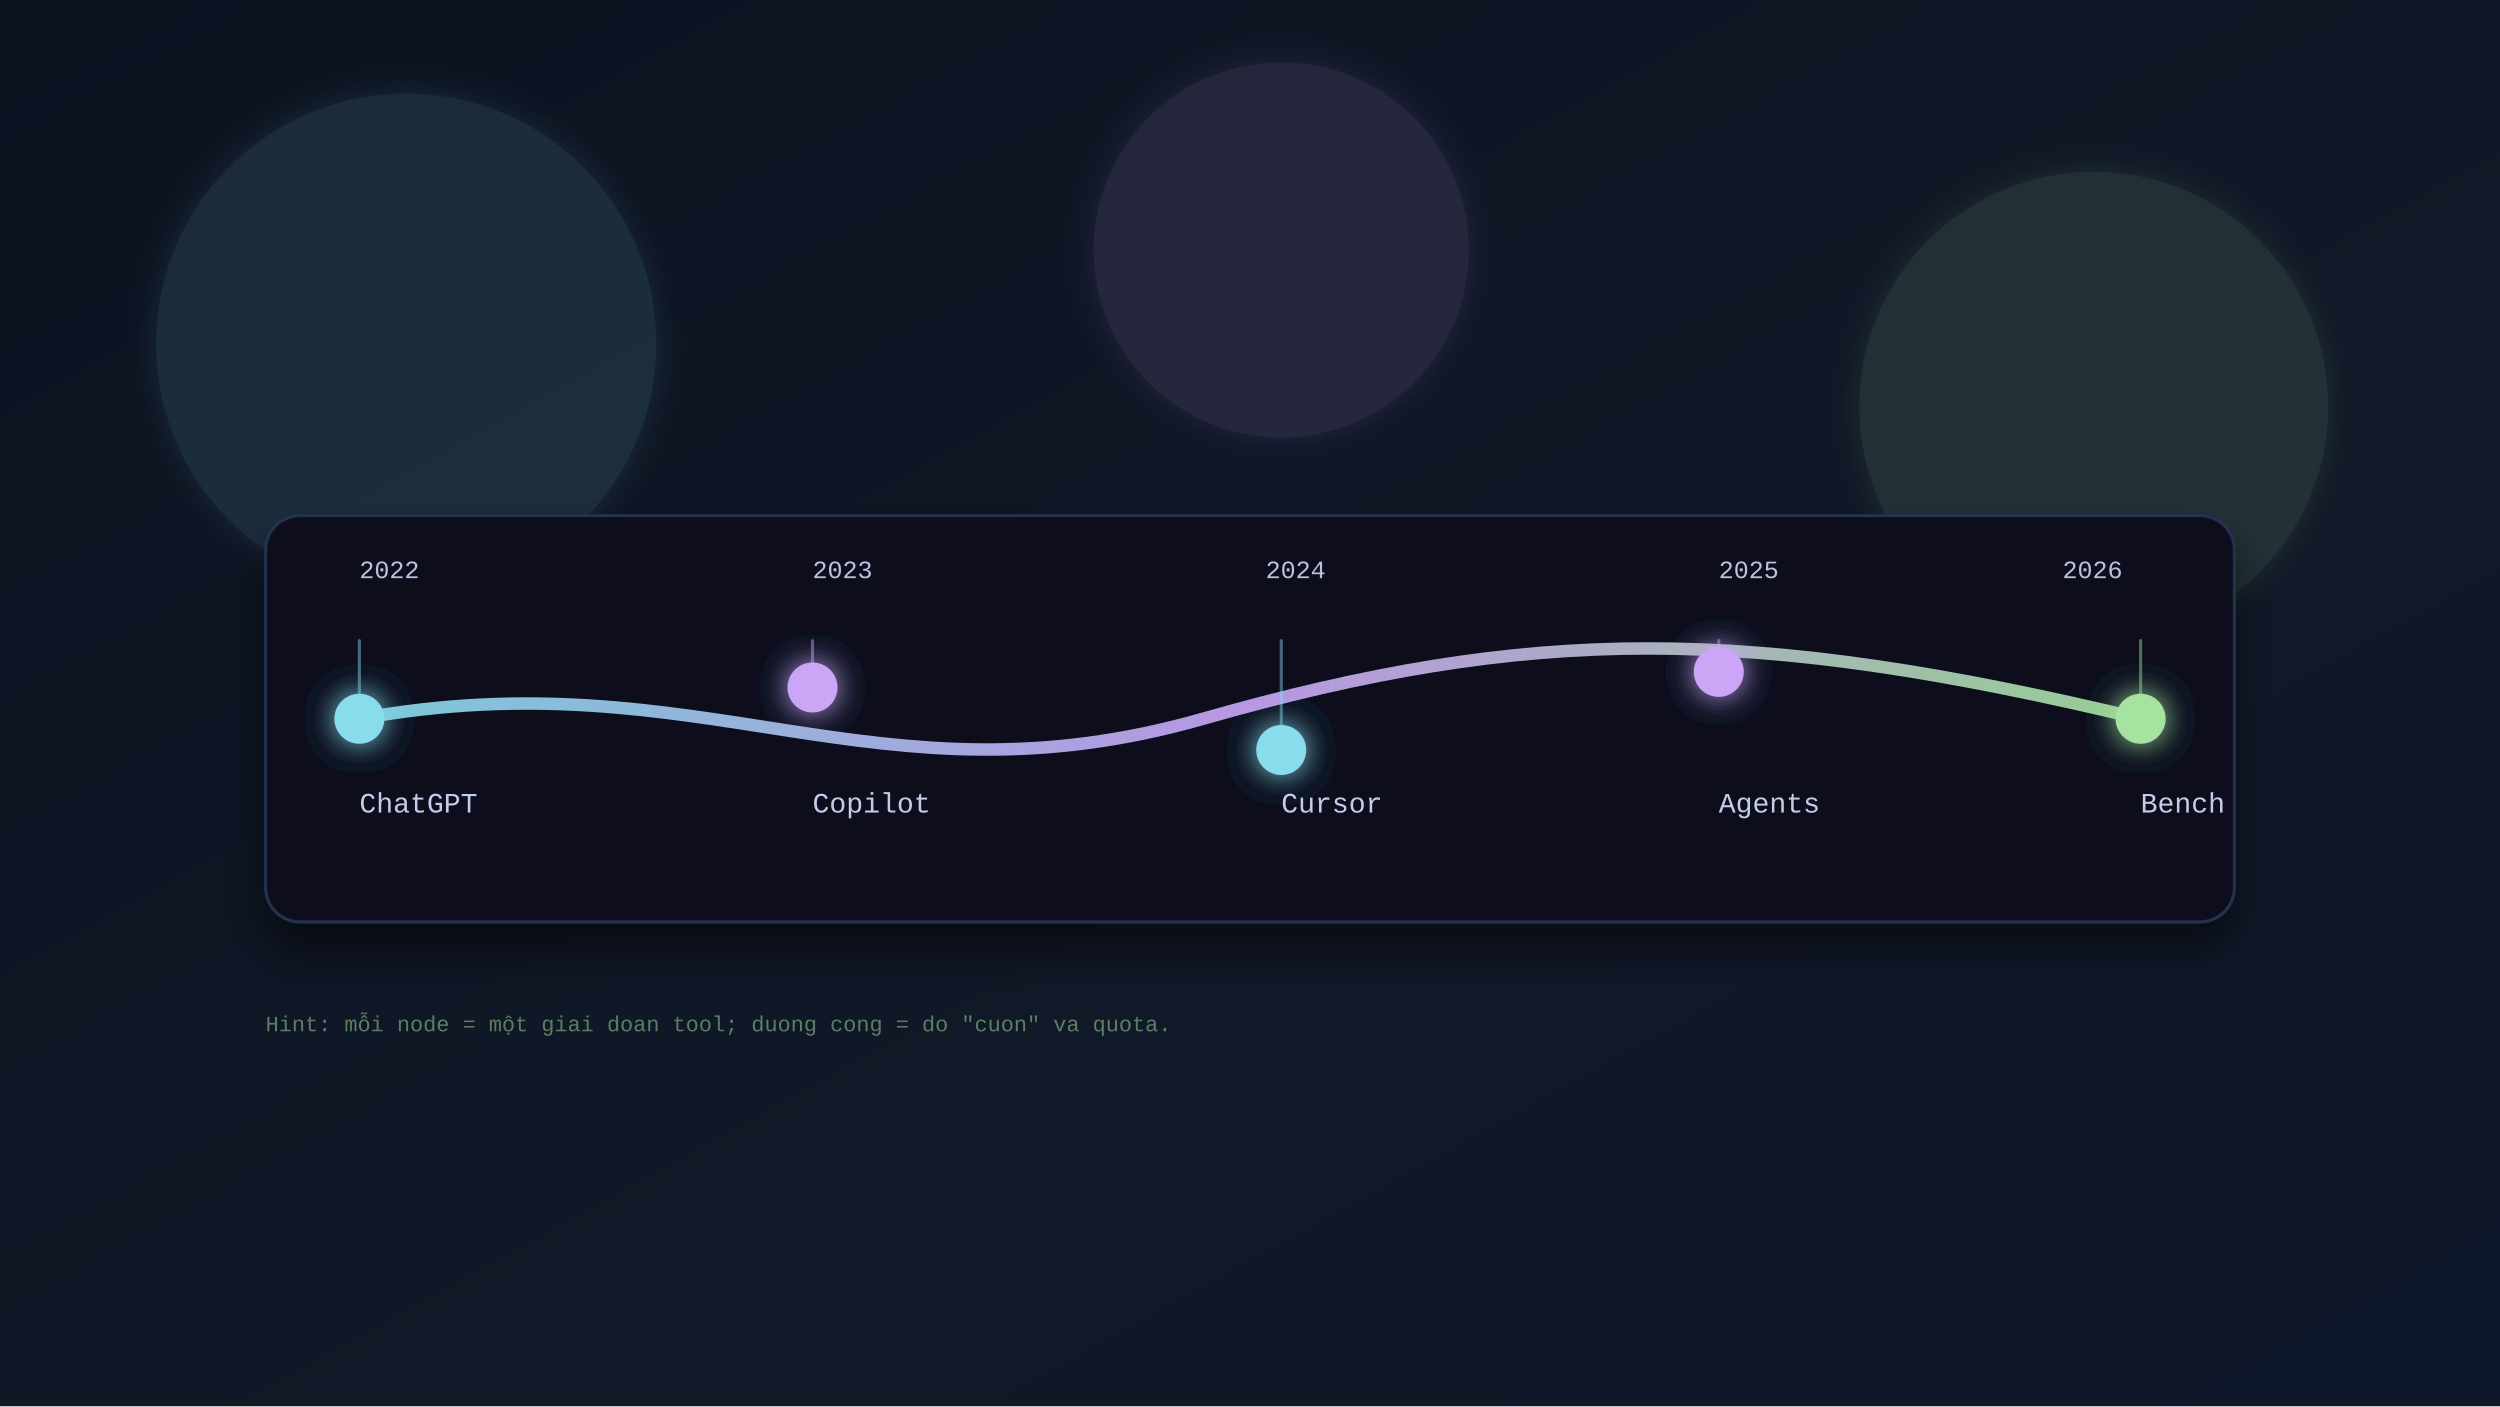
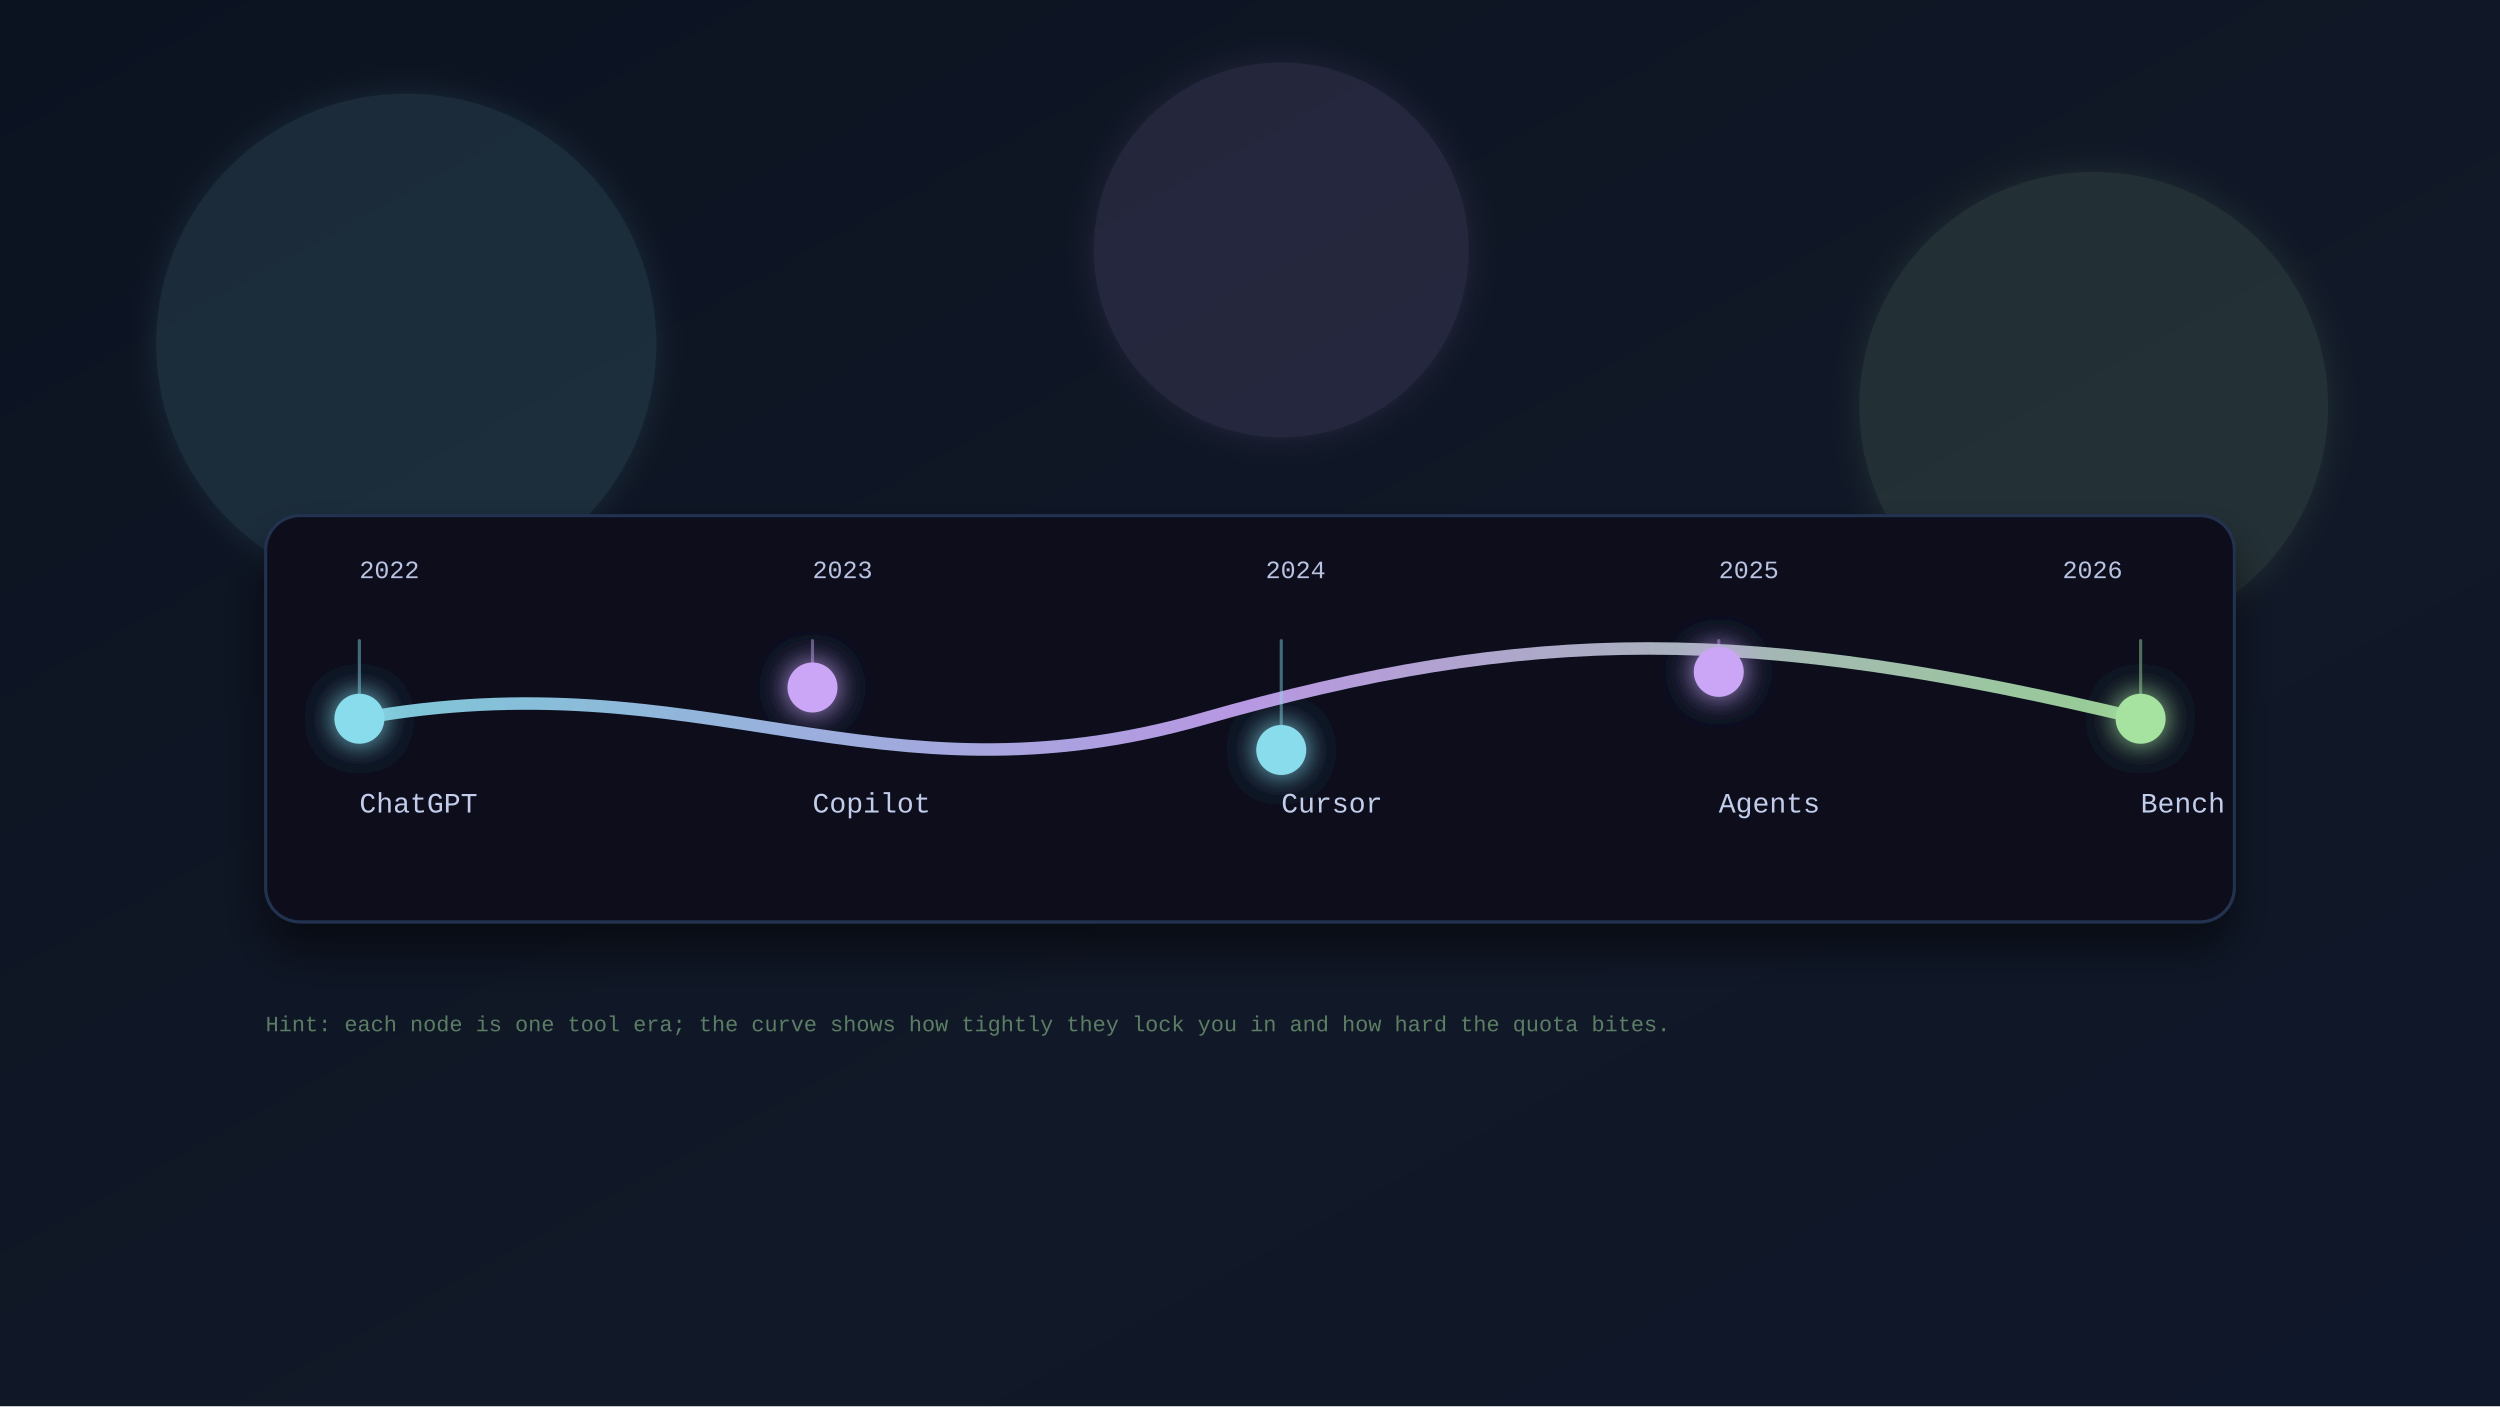
<svg xmlns="http://www.w3.org/2000/svg" width="1600" height="900" viewBox="0 0 1600 900" role="img" aria-labelledby="title desc">
  <defs>
    <linearGradient id="bg" x1="0" y1="0" x2="1" y2="1">
      <stop offset="0" stop-color="#0b1220" />
      <stop offset="0.6" stop-color="#111827" />
      <stop offset="1" stop-color="#0f172a" />
    </linearGradient>
    <linearGradient id="line" x1="0" y1="0" x2="1" y2="0">
      <stop offset="0" stop-color="#89dceb" />
      <stop offset="0.5" stop-color="#cba6f7" />
      <stop offset="1" stop-color="#a6e3a1" />
    </linearGradient>
    <filter id="shadow" x="-20%" y="-20%" width="140%" height="140%">
      <feDropShadow dx="0" dy="18" stdDeviation="14" flood-color="#000" flood-opacity="0.5" />
    </filter>
    <filter id="glow" x="-60%" y="-60%" width="220%" height="220%">
      <feGaussianBlur stdDeviation="10" result="b" />
      <feMerge>
        <feMergeNode in="b" />
        <feMergeNode in="SourceGraphic" />
      </feMerge>
    </filter>
    <style>
      .stroke { stroke-linecap: round; stroke-linejoin: round; }
      .mono { font-family: ui-monospace, SFMono-Regular, Menlo, Monaco, Consolas, "Liberation Mono", "Courier New", monospace; }
    </style>
  </defs>
  <rect width="1600" height="900" fill="url(#bg)" />
  <g opacity="0.12" filter="url(#glow)">
    <circle cx="260" cy="220" r="160" fill="#89dceb" />
    <circle cx="820" cy="160" r="120" fill="#cba6f7" />
    <circle cx="1340" cy="260" r="150" fill="#a6e3a1" />
  </g>
  <g filter="url(#shadow)">
    <rect x="170" y="330" width="1260" height="260" rx="22" fill="#0a0f1e" stroke="#24324f" stroke-width="2" />
    <path d="M230 460 C 450 420, 560 520, 770 460 S 1120 400, 1370 460" fill="none" stroke="url(#line)" stroke-width="8" opacity="0.9" class="stroke" />
    <g class="mono" font-size="16" fill="#cdd6f4" opacity="0.9">
      <text x="230" y="370">2022</text>
      <text x="520" y="370">2023</text>
      <text x="810" y="370">2024</text>
      <text x="1100" y="370">2025</text>
      <text x="1320" y="370">2026</text>
    </g>
    <g filter="url(#glow)">
      <circle cx="230" cy="460" r="16" fill="#89dceb" />
      <circle cx="520" cy="440" r="16" fill="#cba6f7" />
      <circle cx="820" cy="480" r="16" fill="#89dceb" />
      <circle cx="1100" cy="430" r="16" fill="#cba6f7" />
      <circle cx="1370" cy="460" r="16" fill="#a6e3a1" />
    </g>
    <g class="mono" font-size="18" fill="#cdd6f4" opacity="0.95">
      <text x="230" y="520">ChatGPT</text>
      <text x="520" y="520">Copilot</text>
      <text x="820" y="520">Cursor</text>
      <text x="1100" y="520">Agents</text>
      <text x="1370" y="520">Bench</text>
    </g>
    <g opacity="0.45">
      <path d="M230 460 L 230 410" stroke="#89dceb" stroke-width="2" class="stroke" />
      <path d="M520 440 L 520 410" stroke="#cba6f7" stroke-width="2" class="stroke" />
      <path d="M820 480 L 820 410" stroke="#89dceb" stroke-width="2" class="stroke" />
      <path d="M1100 430 L 1100 410" stroke="#cba6f7" stroke-width="2" class="stroke" />
      <path d="M1370 460 L 1370 410" stroke="#a6e3a1" stroke-width="2" class="stroke" />
    </g>
  </g>
  <g opacity="0.5" class="mono" font-size="14" fill="#a6e3a1">
-     <text x="170" y="660">Hint: mỗi node = một giai doan tool; duong cong = do "cuon" va quota.</text>
+     <text x="170" y="660">Hint: each node is one tool era; the curve shows how tightly they lock you in and how hard the quota bites.</text>
  </g>
</svg>
